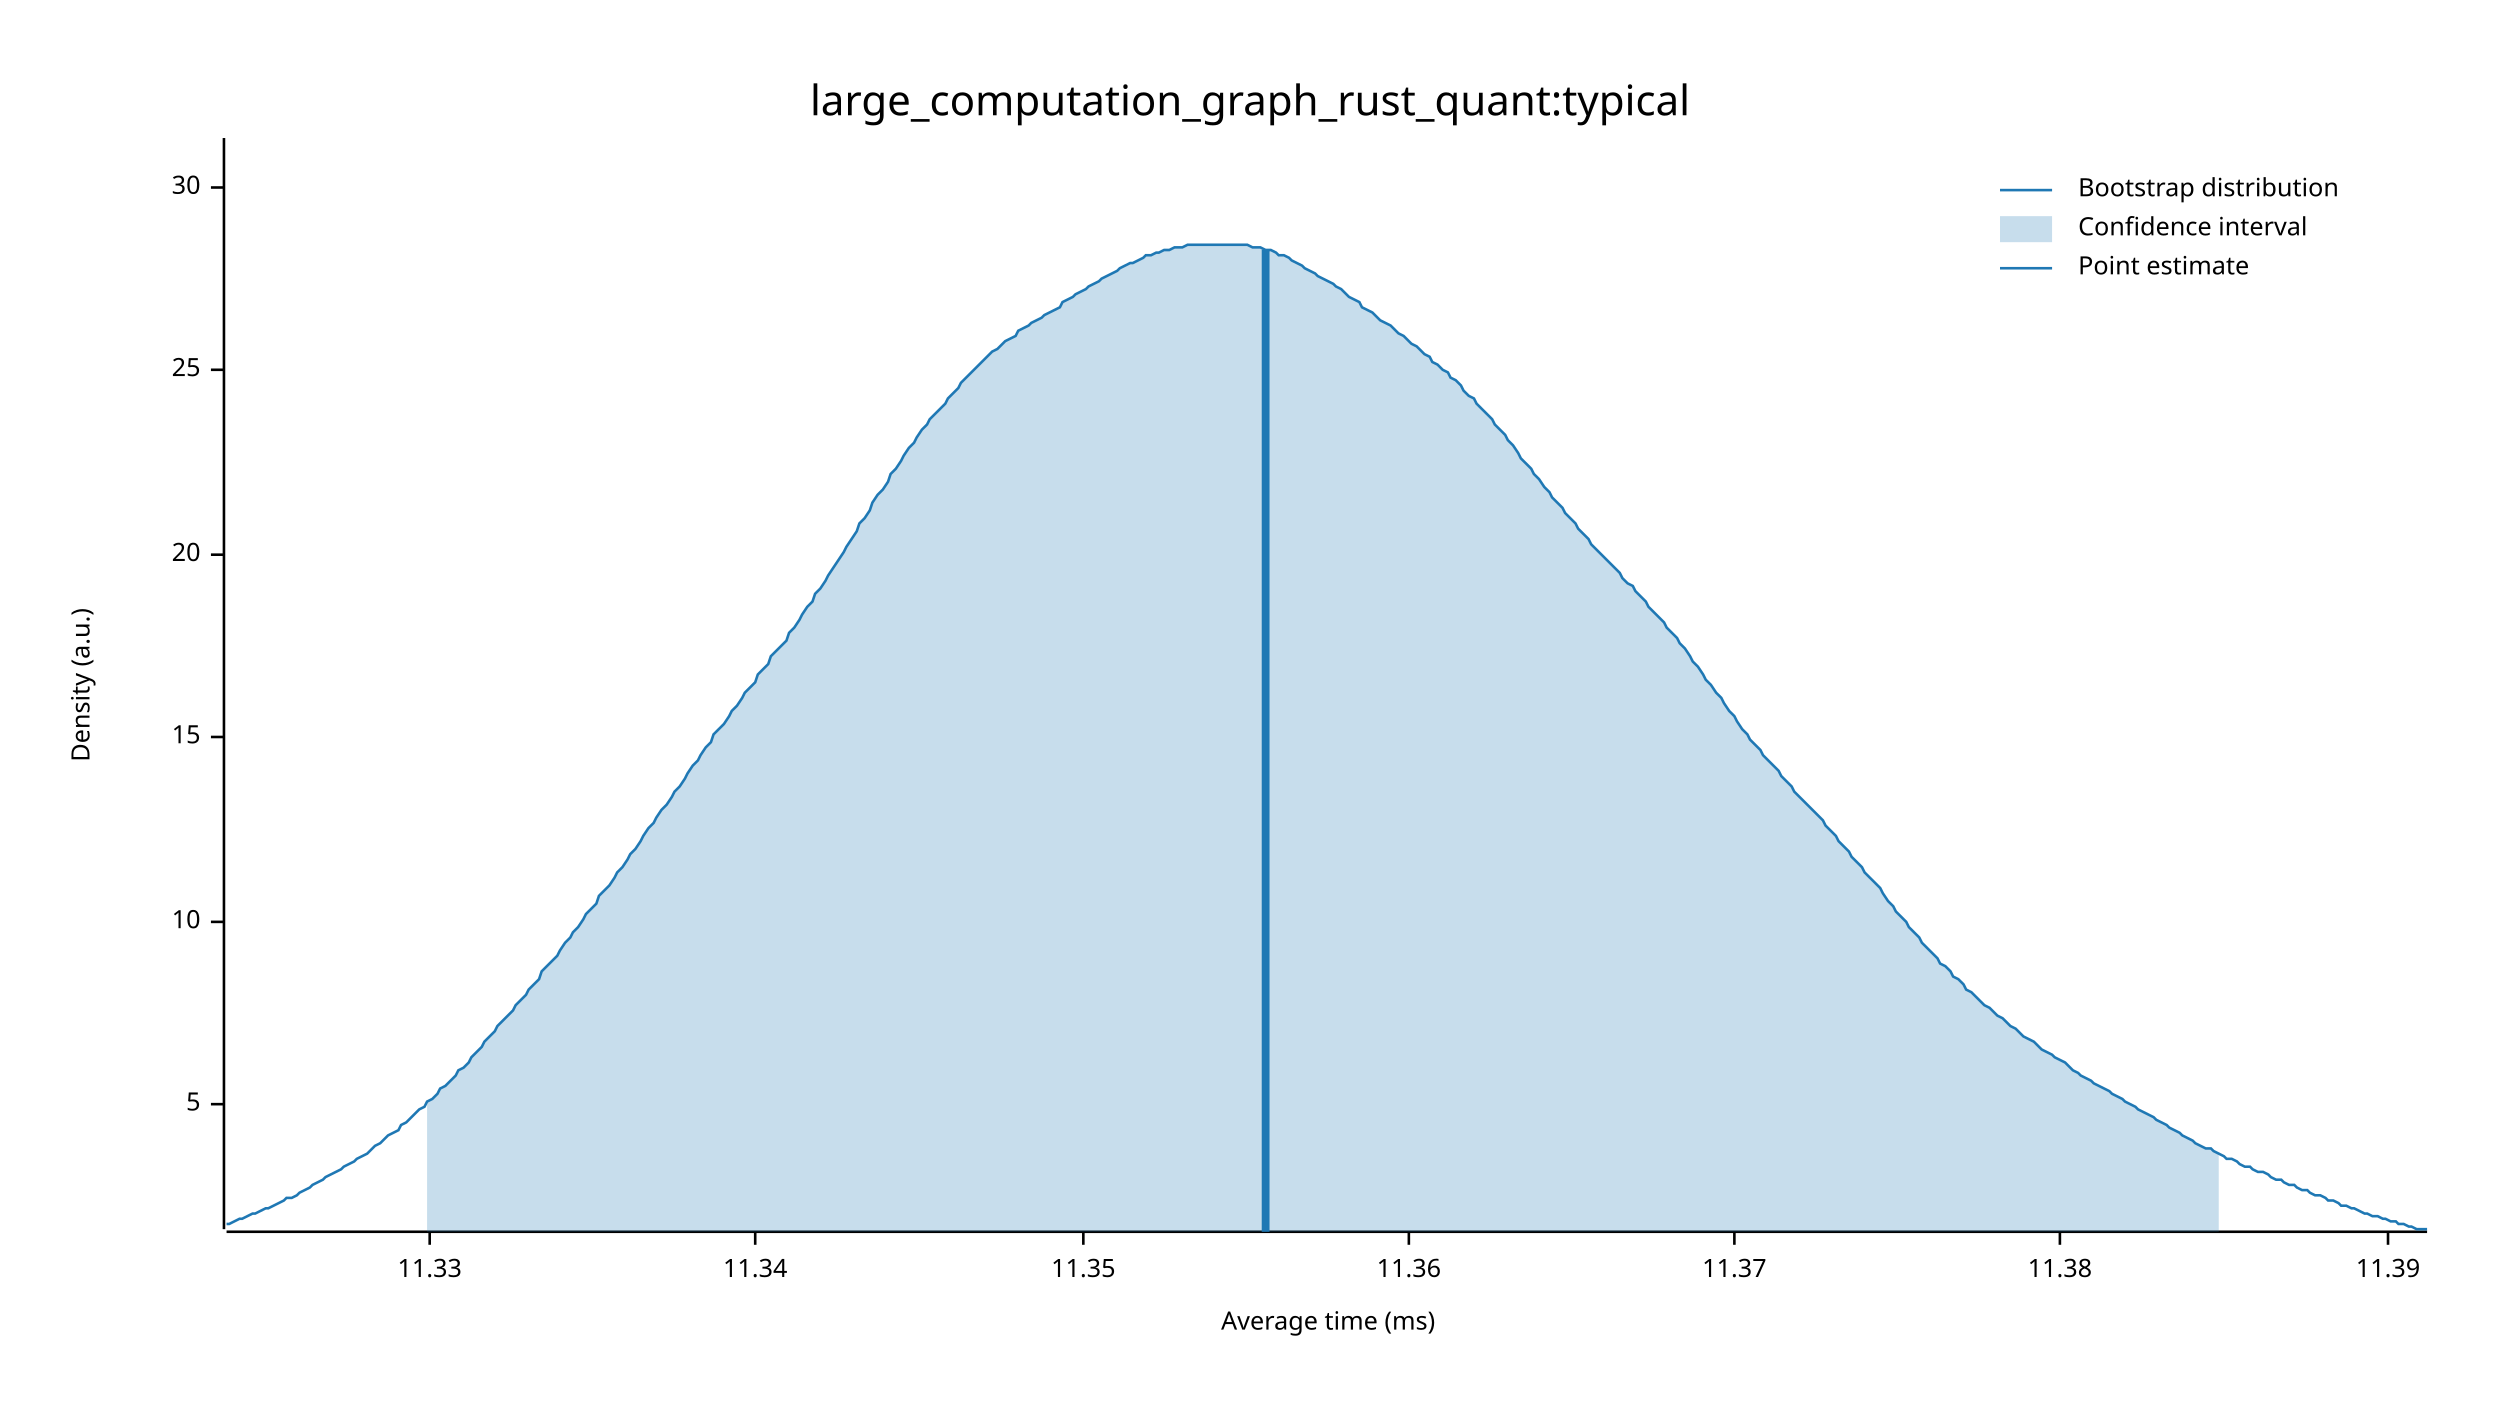
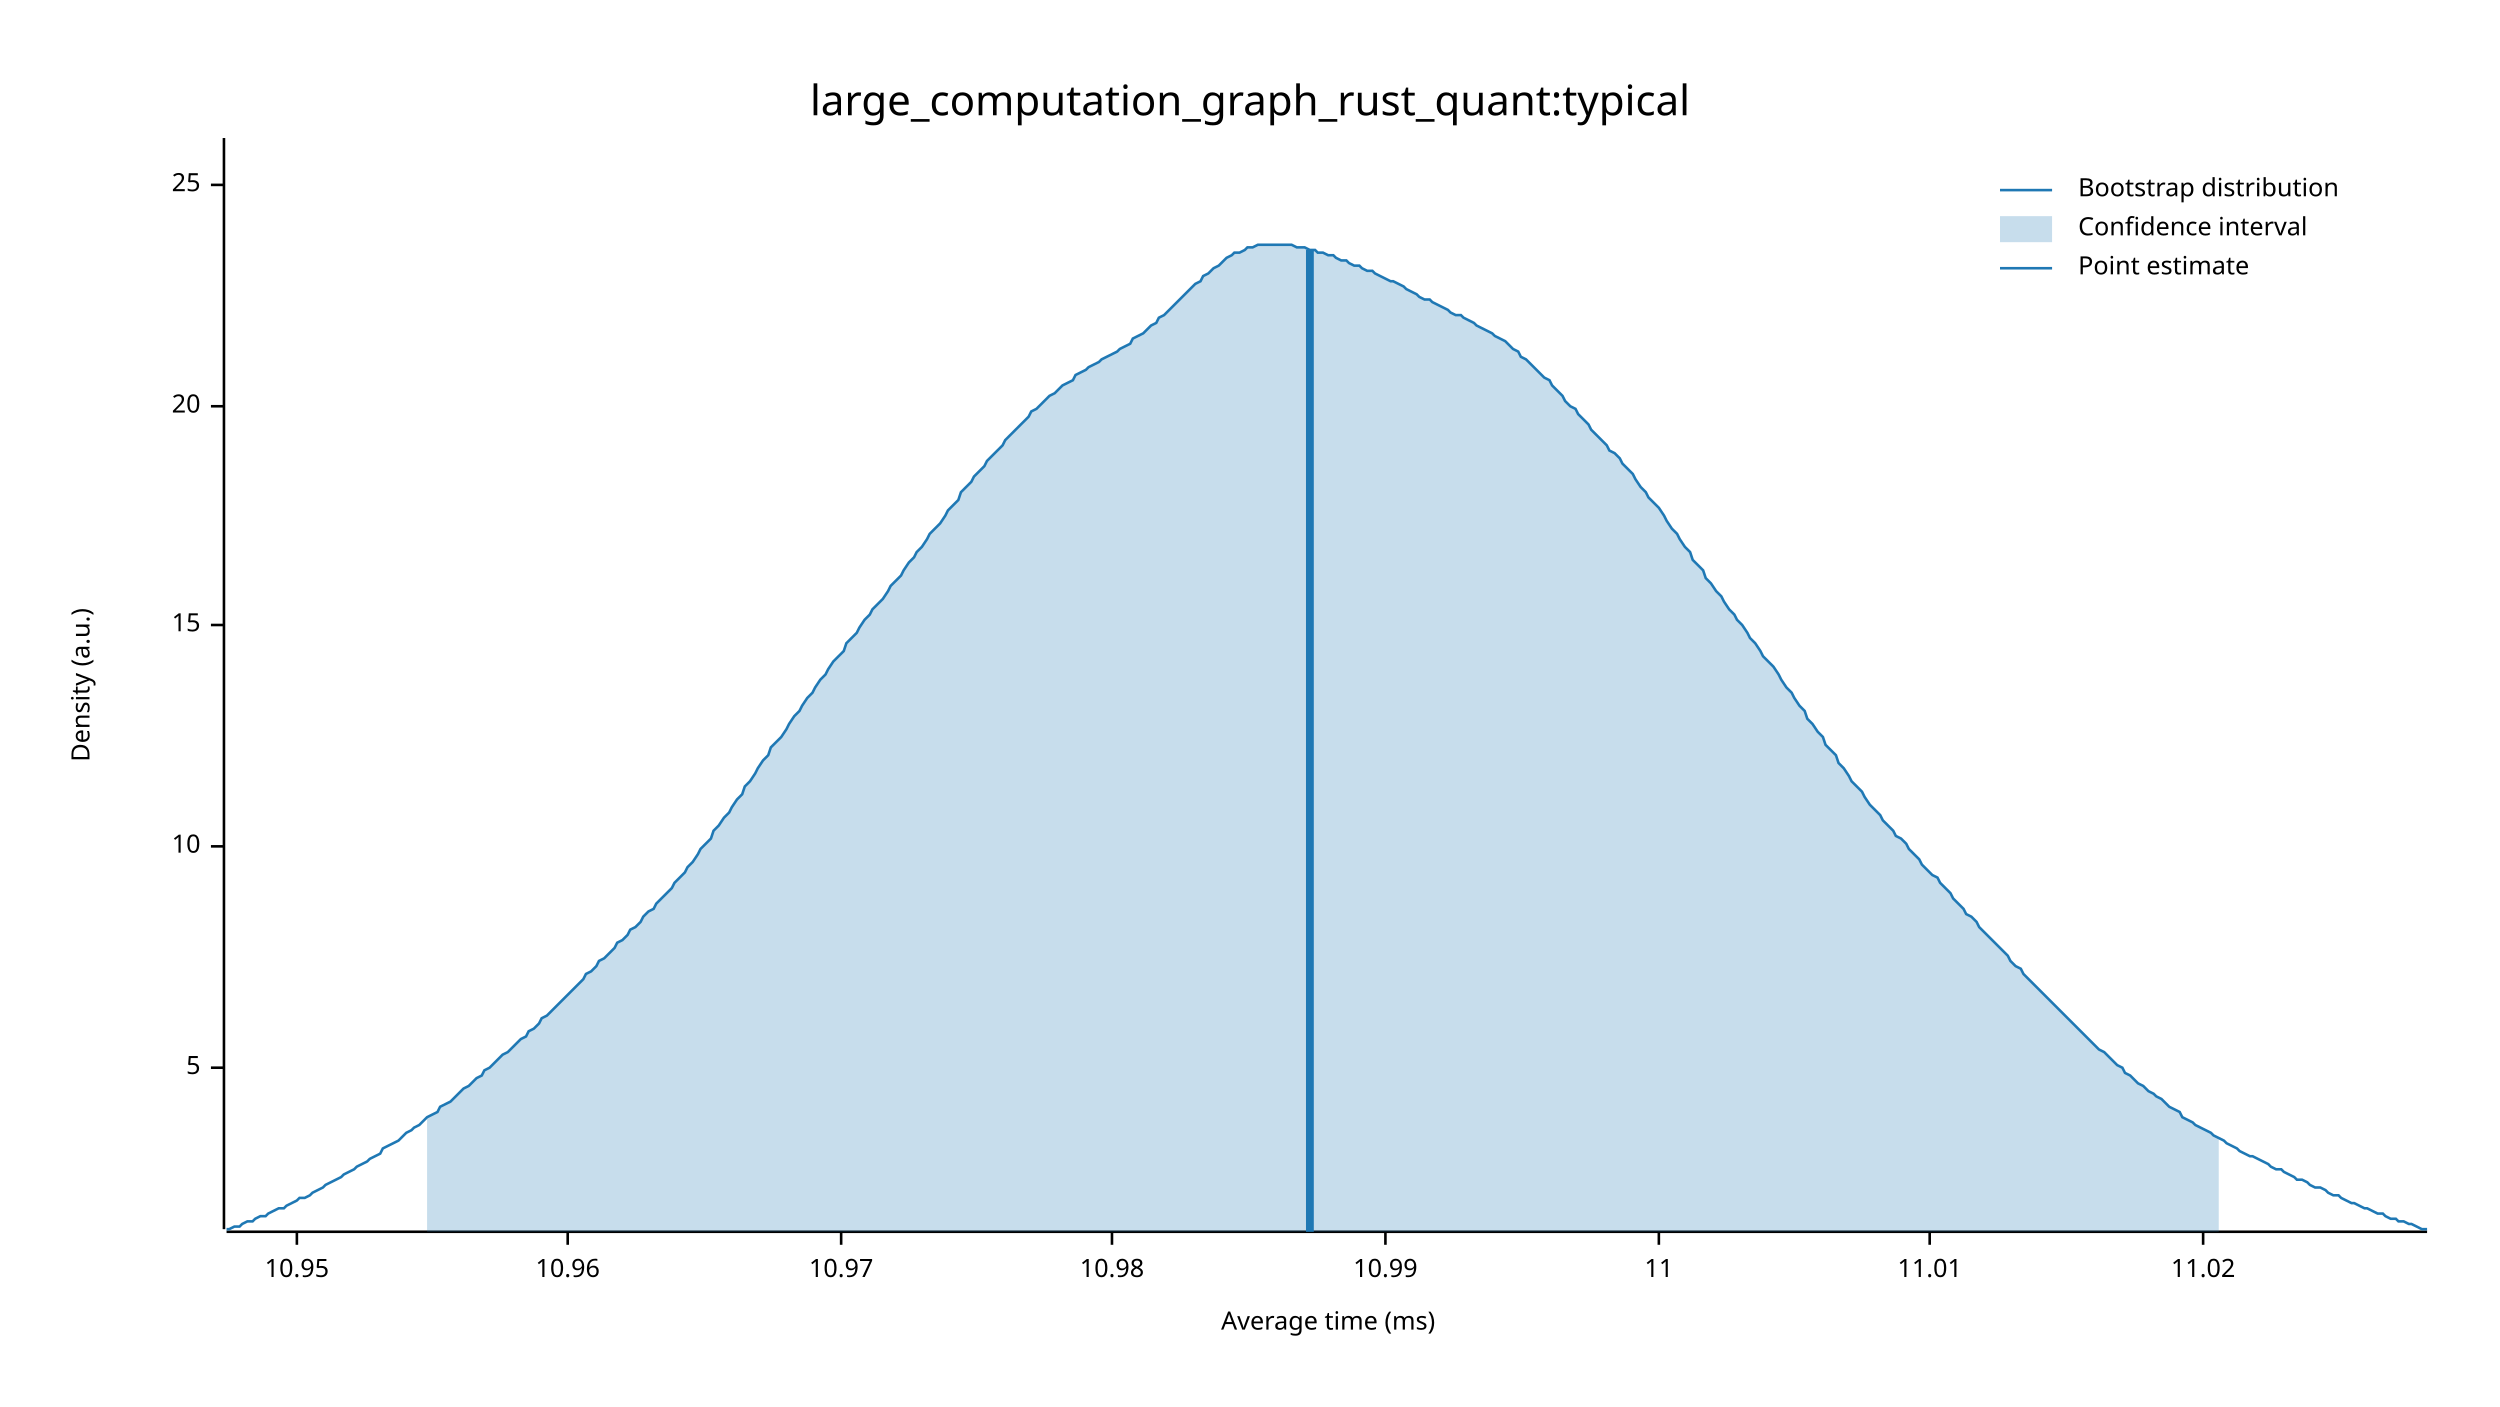
<svg xmlns="http://www.w3.org/2000/svg" width="960" height="540" viewBox="0 0 960 540">
  <text x="480" y="32" dy="0.76em" text-anchor="middle" font-family="sans-serif" font-size="16.129" opacity="1" fill="#000000">
large_computation_graph_rust_quant:typical
</text>
  <text x="27" y="263" dy="0.76em" text-anchor="middle" font-family="sans-serif" font-size="9.677" opacity="1" fill="#000000" transform="rotate(270, 27, 263)">
Density (a.u.)
</text>
  <text x="510" y="513" dy="-0.5ex" text-anchor="middle" font-family="sans-serif" font-size="9.677" opacity="1" fill="#000000">
Average time (ms)
</text>
  <polyline fill="none" opacity="1" stroke="#000000" stroke-width="1" points="86,53 86,472 " />
-   <text x="77" y="424" dy="0.5ex" text-anchor="end" font-family="sans-serif" font-size="9.677" opacity="1" fill="#000000">
+   <text x="77" y="410" dy="0.5ex" text-anchor="end" font-family="sans-serif" font-size="9.677" opacity="1" fill="#000000">
5
</text>
-   <polyline fill="none" opacity="1" stroke="#000000" stroke-width="1" points="81,424 86,424 " />
-   <text x="77" y="354" dy="0.5ex" text-anchor="end" font-family="sans-serif" font-size="9.677" opacity="1" fill="#000000">
+   <polyline fill="none" opacity="1" stroke="#000000" stroke-width="1" points="81,410 86,410 " />
+   <text x="77" y="325" dy="0.5ex" text-anchor="end" font-family="sans-serif" font-size="9.677" opacity="1" fill="#000000">
10
</text>
-   <polyline fill="none" opacity="1" stroke="#000000" stroke-width="1" points="81,354 86,354 " />
-   <text x="77" y="283" dy="0.5ex" text-anchor="end" font-family="sans-serif" font-size="9.677" opacity="1" fill="#000000">
+   <polyline fill="none" opacity="1" stroke="#000000" stroke-width="1" points="81,325 86,325 " />
+   <text x="77" y="240" dy="0.5ex" text-anchor="end" font-family="sans-serif" font-size="9.677" opacity="1" fill="#000000">
15
</text>
-   <polyline fill="none" opacity="1" stroke="#000000" stroke-width="1" points="81,283 86,283 " />
-   <text x="77" y="213" dy="0.5ex" text-anchor="end" font-family="sans-serif" font-size="9.677" opacity="1" fill="#000000">
+   <polyline fill="none" opacity="1" stroke="#000000" stroke-width="1" points="81,240 86,240 " />
+   <text x="77" y="156" dy="0.5ex" text-anchor="end" font-family="sans-serif" font-size="9.677" opacity="1" fill="#000000">
20
</text>
-   <polyline fill="none" opacity="1" stroke="#000000" stroke-width="1" points="81,213 86,213 " />
-   <text x="77" y="142" dy="0.5ex" text-anchor="end" font-family="sans-serif" font-size="9.677" opacity="1" fill="#000000">
+   <polyline fill="none" opacity="1" stroke="#000000" stroke-width="1" points="81,156 86,156 " />
+   <text x="77" y="71" dy="0.5ex" text-anchor="end" font-family="sans-serif" font-size="9.677" opacity="1" fill="#000000">
25
</text>
-   <polyline fill="none" opacity="1" stroke="#000000" stroke-width="1" points="81,142 86,142 " />
-   <text x="77" y="72" dy="0.5ex" text-anchor="end" font-family="sans-serif" font-size="9.677" opacity="1" fill="#000000">
- 30
+   <polyline fill="none" opacity="1" stroke="#000000" stroke-width="1" points="81,71 86,71 " />
+   <polyline fill="none" opacity="1" stroke="#000000" stroke-width="1" points="87,473 932,473 " />
+   <text x="114" y="483" dy="0.76em" text-anchor="middle" font-family="sans-serif" font-size="9.677" opacity="1" fill="#000000">
+ 10.95
</text>
-   <polyline fill="none" opacity="1" stroke="#000000" stroke-width="1" points="81,72 86,72 " />
-   <polyline fill="none" opacity="1" stroke="#000000" stroke-width="1" points="87,473 932,473 " />
-   <text x="165" y="483" dy="0.76em" text-anchor="middle" font-family="sans-serif" font-size="9.677" opacity="1" fill="#000000">
- 11.33
+   <polyline fill="none" opacity="1" stroke="#000000" stroke-width="1" points="114,473 114,478 " />
+   <text x="218" y="483" dy="0.76em" text-anchor="middle" font-family="sans-serif" font-size="9.677" opacity="1" fill="#000000">
+ 10.96
</text>
-   <polyline fill="none" opacity="1" stroke="#000000" stroke-width="1" points="165,473 165,478 " />
-   <text x="290" y="483" dy="0.76em" text-anchor="middle" font-family="sans-serif" font-size="9.677" opacity="1" fill="#000000">
- 11.34
+   <polyline fill="none" opacity="1" stroke="#000000" stroke-width="1" points="218,473 218,478 " />
+   <text x="323" y="483" dy="0.76em" text-anchor="middle" font-family="sans-serif" font-size="9.677" opacity="1" fill="#000000">
+ 10.97
</text>
-   <polyline fill="none" opacity="1" stroke="#000000" stroke-width="1" points="290,473 290,478 " />
-   <text x="416" y="483" dy="0.76em" text-anchor="middle" font-family="sans-serif" font-size="9.677" opacity="1" fill="#000000">
- 11.35
+   <polyline fill="none" opacity="1" stroke="#000000" stroke-width="1" points="323,473 323,478 " />
+   <text x="427" y="483" dy="0.76em" text-anchor="middle" font-family="sans-serif" font-size="9.677" opacity="1" fill="#000000">
+ 10.98
</text>
-   <polyline fill="none" opacity="1" stroke="#000000" stroke-width="1" points="416,473 416,478 " />
-   <text x="541" y="483" dy="0.76em" text-anchor="middle" font-family="sans-serif" font-size="9.677" opacity="1" fill="#000000">
- 11.36
+   <polyline fill="none" opacity="1" stroke="#000000" stroke-width="1" points="427,473 427,478 " />
+   <text x="532" y="483" dy="0.76em" text-anchor="middle" font-family="sans-serif" font-size="9.677" opacity="1" fill="#000000">
+ 10.99
</text>
-   <polyline fill="none" opacity="1" stroke="#000000" stroke-width="1" points="541,473 541,478 " />
-   <text x="666" y="483" dy="0.76em" text-anchor="middle" font-family="sans-serif" font-size="9.677" opacity="1" fill="#000000">
- 11.37
+   <polyline fill="none" opacity="1" stroke="#000000" stroke-width="1" points="532,473 532,478 " />
+   <text x="637" y="483" dy="0.76em" text-anchor="middle" font-family="sans-serif" font-size="9.677" opacity="1" fill="#000000">
+ 11
</text>
-   <polyline fill="none" opacity="1" stroke="#000000" stroke-width="1" points="666,473 666,478 " />
-   <text x="791" y="483" dy="0.76em" text-anchor="middle" font-family="sans-serif" font-size="9.677" opacity="1" fill="#000000">
- 11.38
+   <polyline fill="none" opacity="1" stroke="#000000" stroke-width="1" points="637,473 637,478 " />
+   <text x="741" y="483" dy="0.76em" text-anchor="middle" font-family="sans-serif" font-size="9.677" opacity="1" fill="#000000">
+ 11.01
</text>
-   <polyline fill="none" opacity="1" stroke="#000000" stroke-width="1" points="791,473 791,478 " />
-   <text x="917" y="483" dy="0.76em" text-anchor="middle" font-family="sans-serif" font-size="9.677" opacity="1" fill="#000000">
- 11.39
+   <polyline fill="none" opacity="1" stroke="#000000" stroke-width="1" points="741,473 741,478 " />
+   <text x="846" y="483" dy="0.76em" text-anchor="middle" font-family="sans-serif" font-size="9.677" opacity="1" fill="#000000">
+ 11.02
</text>
-   <polyline fill="none" opacity="1" stroke="#000000" stroke-width="1" points="917,473 917,478 " />
-   <polyline fill="none" opacity="1" stroke="#1F78B4" stroke-width="1" points="87,470 88,470 90,469 92,468 93,468 95,467 97,466 98,466 100,465 102,464 103,464 105,463 107,462 109,461 110,460 112,460 114,459 115,458 117,457 119,456 120,455 122,454 124,453 125,452 127,451 129,450 131,449 132,448 134,447 136,446 137,445 139,444 141,443 142,442 144,440 146,439 147,438 149,436 151,435 153,434 154,432 156,431 158,429 159,428 161,426 163,425 164,423 166,422 168,420 169,418 171,417 173,415 175,413 176,411 178,410 180,408 181,406 183,404 185,402 186,400 188,398 190,396 191,394 193,392 195,390 197,388 198,386 200,384 202,382 203,380 205,378 207,376 208,373 210,371 212,369 214,367 215,365 217,362 219,360 220,358 222,356 224,353 225,351 227,349 229,347 230,344 232,342 234,340 236,337 237,335 239,333 241,330 242,328 244,326 246,323 247,321 249,318 251,316 252,314 254,311 256,309 258,306 259,304 261,302 263,299 264,297 266,294 268,292 269,290 271,287 273,285 274,282 276,280 278,278 280,275 281,273 283,271 285,268 286,266 288,264 290,262 291,259 293,257 295,255 296,252 298,250 300,248 302,246 303,243 305,241 307,238 308,236 310,233 312,231 313,228 315,226 317,223 318,221 320,218 322,215 324,212 325,210 327,207 329,204 330,201 332,199 334,196 335,193 337,190 339,188 341,185 342,182 344,180 346,177 347,175 349,172 351,170 352,168 354,165 356,163 357,161 359,159 361,157 363,155 364,153 366,151 368,149 369,147 371,145 373,143 374,142 376,140 378,138 379,137 381,135 383,134 385,132 386,131 388,130 390,129 391,127 393,126 395,125 396,124 398,123 400,122 401,121 403,120 405,119 407,118 408,116 410,115 412,114 413,113 415,112 417,111 418,110 420,109 422,108 423,107 425,106 427,105 429,104 430,103 432,102 434,101 435,101 437,100 439,99 440,98 442,98 444,97 445,97 447,96 449,96 451,95 452,95 454,95 456,94 457,94 459,94 461,94 462,94 464,94 466,94 468,94 469,94 471,94 473,94 474,94 476,94 478,94 479,94 481,95 483,95 484,95 486,96 488,96 490,97 491,98 493,98 495,99 496,100 498,101 500,102 501,103 503,104 505,105 506,106 508,107 510,108 512,109 513,110 515,111 517,113 518,114 520,115 522,116 523,118 525,119 527,120 528,121 530,123 532,124 534,125 535,126 537,128 539,129 540,130 542,132 544,133 545,134 547,136 549,137 550,139 552,140 554,142 556,143 557,145 559,146 561,148 562,150 564,152 566,153 567,155 569,157 571,159 573,161 574,163 576,165 578,167 579,169 581,171 583,174 584,176 586,178 588,180 589,182 591,184 593,187 595,189 596,191 598,193 600,195 601,197 603,199 605,201 606,203 608,205 610,207 611,209 613,211 615,213 617,215 618,216 620,218 622,220 623,222 625,224 627,225 628,227 630,229 632,231 633,233 635,235 637,237 639,239 640,241 642,243 644,245 645,247 647,249 649,252 650,254 652,256 654,259 655,261 657,263 659,266 661,268 662,270 664,273 666,275 667,277 669,280 671,282 672,284 674,286 676,288 677,290 679,292 681,294 683,296 684,298 686,300 688,302 689,304 691,306 693,308 694,309 696,311 698,313 700,315 701,317 703,319 705,321 706,323 708,325 710,327 711,329 713,331 715,333 716,335 718,337 720,339 722,341 723,343 725,346 727,348 728,350 730,352 732,354 733,356 735,358 737,360 738,362 740,364 742,366 744,368 745,370 747,371 749,373 750,375 752,376 754,378 755,380 757,381 759,383 760,384 762,386 764,387 766,389 767,390 769,391 771,393 772,394 774,395 776,397 777,398 779,399 781,400 782,401 784,403 786,404 788,405 789,406 791,407 793,408 794,409 796,411 798,412 799,413 801,414 803,415 804,416 806,417 808,418 810,419 811,420 813,421 815,422 816,423 818,424 820,425 821,426 823,427 825,428 827,429 828,430 830,431 832,432 833,433 835,434 837,435 838,436 840,437 842,438 843,439 845,440 847,441 849,441 850,442 852,443 854,444 855,445 857,445 859,446 860,447 862,448 864,448 865,449 867,450 869,450 871,451 872,452 874,453 876,453 877,454 879,455 881,455 882,456 884,457 886,457 887,458 889,459 891,459 893,460 894,461 896,461 898,462 899,463 901,463 903,464 904,464 906,465 908,466 909,466 911,467 913,467 915,468 916,468 918,469 920,469 921,470 923,470 925,471 926,471 928,472 930,472 932,472 " />
-   <polygon opacity="0.25" fill="#1F78B4" points="164,423 166,422 168,420 169,418 171,417 173,415 175,413 176,411 178,410 180,408 181,406 183,404 185,402 186,400 188,398 190,396 191,394 193,392 195,390 197,388 198,386 200,384 202,382 203,380 205,378 207,376 208,373 210,371 212,369 214,367 215,365 217,362 219,360 220,358 222,356 224,353 225,351 227,349 229,347 230,344 232,342 234,340 236,337 237,335 239,333 241,330 242,328 244,326 246,323 247,321 249,318 251,316 252,314 254,311 256,309 258,306 259,304 261,302 263,299 264,297 266,294 268,292 269,290 271,287 273,285 274,282 276,280 278,278 280,275 281,273 283,271 285,268 286,266 288,264 290,262 291,259 293,257 295,255 296,252 298,250 300,248 302,246 303,243 305,241 307,238 308,236 310,233 312,231 313,228 315,226 317,223 318,221 320,218 322,215 324,212 325,210 327,207 329,204 330,201 332,199 334,196 335,193 337,190 339,188 341,185 342,182 344,180 346,177 347,175 349,172 351,170 352,168 354,165 356,163 357,161 359,159 361,157 363,155 364,153 366,151 368,149 369,147 371,145 373,143 374,142 376,140 378,138 379,137 381,135 383,134 385,132 386,131 388,130 390,129 391,127 393,126 395,125 396,124 398,123 400,122 401,121 403,120 405,119 407,118 408,116 410,115 412,114 413,113 415,112 417,111 418,110 420,109 422,108 423,107 425,106 427,105 429,104 430,103 432,102 434,101 435,101 437,100 439,99 440,98 442,98 444,97 445,97 447,96 449,96 451,95 452,95 454,95 456,94 457,94 459,94 461,94 462,94 464,94 466,94 468,94 469,94 471,94 473,94 474,94 476,94 478,94 479,94 481,95 483,95 484,95 486,96 488,96 490,97 491,98 493,98 495,99 496,100 498,101 500,102 501,103 503,104 505,105 506,106 508,107 510,108 512,109 513,110 515,111 517,113 518,114 520,115 522,116 523,118 525,119 527,120 528,121 530,123 532,124 534,125 535,126 537,128 539,129 540,130 542,132 544,133 545,134 547,136 549,137 550,139 552,140 554,142 556,143 557,145 559,146 561,148 562,150 564,152 566,153 567,155 569,157 571,159 573,161 574,163 576,165 578,167 579,169 581,171 583,174 584,176 586,178 588,180 589,182 591,184 593,187 595,189 596,191 598,193 600,195 601,197 603,199 605,201 606,203 608,205 610,207 611,209 613,211 615,213 617,215 618,216 620,218 622,220 623,222 625,224 627,225 628,227 630,229 632,231 633,233 635,235 637,237 639,239 640,241 642,243 644,245 645,247 647,249 649,252 650,254 652,256 654,259 655,261 657,263 659,266 661,268 662,270 664,273 666,275 667,277 669,280 671,282 672,284 674,286 676,288 677,290 679,292 681,294 683,296 684,298 686,300 688,302 689,304 691,306 693,308 694,309 696,311 698,313 700,315 701,317 703,319 705,321 706,323 708,325 710,327 711,329 713,331 715,333 716,335 718,337 720,339 722,341 723,343 725,346 727,348 728,350 730,352 732,354 733,356 735,358 737,360 738,362 740,364 742,366 744,368 745,370 747,371 749,373 750,375 752,376 754,378 755,380 757,381 759,383 760,384 762,386 764,387 766,389 767,390 769,391 771,393 772,394 774,395 776,397 777,398 779,399 781,400 782,401 784,403 786,404 788,405 789,406 791,407 793,408 794,409 796,411 798,412 799,413 801,414 803,415 804,416 806,417 808,418 810,419 811,420 813,421 815,422 816,423 818,424 820,425 821,426 823,427 825,428 827,429 828,430 830,431 832,432 833,433 835,434 837,435 838,436 840,437 842,438 843,439 845,440 847,441 849,441 850,442 852,443 852,473 164,473 " />
-   <polyline fill="none" opacity="1" stroke="#1F78B4" stroke-width="3" points="486,473 486,96 " />
+   <polyline fill="none" opacity="1" stroke="#000000" stroke-width="1" points="846,473 846,478 " />
+   <polyline fill="none" opacity="1" stroke="#1F78B4" stroke-width="1" points="87,472 88,472 90,471 92,471 93,470 95,469 97,469 98,468 100,467 102,467 103,466 105,465 107,464 109,464 110,463 112,462 114,461 115,460 117,460 119,459 120,458 122,457 124,456 125,455 127,454 129,453 131,452 132,451 134,450 136,449 137,448 139,447 141,446 142,445 144,444 146,443 147,441 149,440 151,439 153,438 154,437 156,435 158,434 159,433 161,432 163,430 164,429 166,428 168,427 169,425 171,424 173,423 175,421 176,420 178,418 180,417 181,416 183,414 185,413 186,411 188,410 190,408 191,407 193,405 195,404 197,402 198,401 200,399 202,398 203,396 205,395 207,393 208,391 210,390 212,388 214,386 215,385 217,383 219,381 220,380 222,378 224,376 225,374 227,373 229,371 230,369 232,368 234,366 236,364 237,362 239,361 241,359 242,357 244,356 246,354 247,352 249,350 251,349 252,347 254,345 256,343 258,341 259,339 261,337 263,335 264,333 266,331 268,328 269,326 271,324 273,322 274,319 276,317 278,314 280,312 281,310 283,307 285,305 286,302 288,300 290,297 291,295 293,292 295,290 296,287 298,285 300,283 302,280 303,278 305,275 307,273 308,271 310,268 312,266 313,264 315,261 317,259 318,257 320,254 322,252 324,250 325,247 327,245 329,243 330,241 332,238 334,236 335,234 337,232 339,230 341,227 342,225 344,223 346,221 347,219 349,216 351,214 352,212 354,210 356,207 357,205 359,203 361,201 363,198 364,196 366,194 368,192 369,189 371,187 373,185 374,183 376,181 378,179 379,177 381,175 383,173 385,171 386,169 388,167 390,165 391,164 393,162 395,160 396,158 398,157 400,155 401,154 403,152 405,151 407,149 408,148 410,147 412,146 413,144 415,143 417,142 418,141 420,140 422,139 423,138 425,137 427,136 429,135 430,134 432,133 434,132 435,130 437,129 439,128 440,127 442,125 444,124 445,122 447,121 449,119 451,117 452,116 454,114 456,112 457,111 459,109 461,108 462,106 464,105 466,103 468,102 469,101 471,99 473,98 474,97 476,97 478,96 479,95 481,95 483,94 484,94 486,94 488,94 490,94 491,94 493,94 495,94 496,94 498,95 500,95 501,95 503,96 505,96 506,97 508,97 510,98 512,98 513,99 515,100 517,100 518,101 520,102 522,102 523,103 525,104 527,104 528,105 530,106 532,107 534,108 535,108 537,109 539,110 540,111 542,112 544,113 545,114 547,115 549,115 550,116 552,117 554,118 556,119 557,120 559,121 561,121 562,122 564,123 566,124 567,125 569,126 571,127 573,128 574,129 576,130 578,131 579,132 581,134 583,135 584,137 586,138 588,140 589,141 591,143 593,145 595,146 596,148 598,150 600,152 601,154 603,156 605,157 606,159 608,161 610,163 611,165 613,167 615,169 617,171 618,173 620,174 622,176 623,178 625,180 627,182 628,184 630,187 632,189 633,191 635,193 637,195 639,198 640,200 642,203 644,205 645,207 647,210 649,212 650,215 652,217 654,219 655,222 657,224 659,227 661,229 662,231 664,234 666,236 667,238 669,240 671,243 672,245 674,247 676,250 677,252 679,254 681,256 683,259 684,261 686,264 688,266 689,268 691,271 693,273 694,276 696,278 698,281 700,283 701,286 703,288 705,290 706,293 708,295 710,298 711,300 713,302 715,304 716,306 718,309 720,311 722,313 723,315 725,317 727,319 728,321 730,322 732,324 733,326 735,328 737,330 738,332 740,334 742,336 744,337 745,339 747,341 749,343 750,345 752,347 754,349 755,351 757,352 759,354 760,356 762,358 764,360 766,362 767,363 769,365 771,367 772,369 774,371 776,372 777,374 779,376 781,378 782,379 784,381 786,383 788,385 789,386 791,388 793,390 794,391 796,393 798,395 799,396 801,398 803,400 804,401 806,403 808,404 810,406 811,407 813,409 815,410 816,412 818,413 820,415 821,416 823,417 825,419 827,420 828,421 830,422 832,424 833,425 835,426 837,427 838,429 840,430 842,431 843,432 845,433 847,434 849,435 850,436 852,437 854,438 855,439 857,440 859,441 860,442 862,443 864,444 865,444 867,445 869,446 871,447 872,448 874,449 876,449 877,450 879,451 881,452 882,453 884,453 886,454 887,455 889,456 891,456 893,457 894,458 896,459 898,459 899,460 901,461 903,462 904,462 906,463 908,464 909,464 911,465 913,466 915,466 916,467 918,468 920,468 921,469 923,469 925,470 926,470 928,471 930,472 932,472 " />
+   <polygon opacity="0.25" fill="#1F78B4" points="164,429 166,428 168,427 169,425 171,424 173,423 175,421 176,420 178,418 180,417 181,416 183,414 185,413 186,411 188,410 190,408 191,407 193,405 195,404 197,402 198,401 200,399 202,398 203,396 205,395 207,393 208,391 210,390 212,388 214,386 215,385 217,383 219,381 220,380 222,378 224,376 225,374 227,373 229,371 230,369 232,368 234,366 236,364 237,362 239,361 241,359 242,357 244,356 246,354 247,352 249,350 251,349 252,347 254,345 256,343 258,341 259,339 261,337 263,335 264,333 266,331 268,328 269,326 271,324 273,322 274,319 276,317 278,314 280,312 281,310 283,307 285,305 286,302 288,300 290,297 291,295 293,292 295,290 296,287 298,285 300,283 302,280 303,278 305,275 307,273 308,271 310,268 312,266 313,264 315,261 317,259 318,257 320,254 322,252 324,250 325,247 327,245 329,243 330,241 332,238 334,236 335,234 337,232 339,230 341,227 342,225 344,223 346,221 347,219 349,216 351,214 352,212 354,210 356,207 357,205 359,203 361,201 363,198 364,196 366,194 368,192 369,189 371,187 373,185 374,183 376,181 378,179 379,177 381,175 383,173 385,171 386,169 388,167 390,165 391,164 393,162 395,160 396,158 398,157 400,155 401,154 403,152 405,151 407,149 408,148 410,147 412,146 413,144 415,143 417,142 418,141 420,140 422,139 423,138 425,137 427,136 429,135 430,134 432,133 434,132 435,130 437,129 439,128 440,127 442,125 444,124 445,122 447,121 449,119 451,117 452,116 454,114 456,112 457,111 459,109 461,108 462,106 464,105 466,103 468,102 469,101 471,99 473,98 474,97 476,97 478,96 479,95 481,95 483,94 484,94 486,94 488,94 490,94 491,94 493,94 495,94 496,94 498,95 500,95 501,95 503,96 505,96 506,97 508,97 510,98 512,98 513,99 515,100 517,100 518,101 520,102 522,102 523,103 525,104 527,104 528,105 530,106 532,107 534,108 535,108 537,109 539,110 540,111 542,112 544,113 545,114 547,115 549,115 550,116 552,117 554,118 556,119 557,120 559,121 561,121 562,122 564,123 566,124 567,125 569,126 571,127 573,128 574,129 576,130 578,131 579,132 581,134 583,135 584,137 586,138 588,140 589,141 591,143 593,145 595,146 596,148 598,150 600,152 601,154 603,156 605,157 606,159 608,161 610,163 611,165 613,167 615,169 617,171 618,173 620,174 622,176 623,178 625,180 627,182 628,184 630,187 632,189 633,191 635,193 637,195 639,198 640,200 642,203 644,205 645,207 647,210 649,212 650,215 652,217 654,219 655,222 657,224 659,227 661,229 662,231 664,234 666,236 667,238 669,240 671,243 672,245 674,247 676,250 677,252 679,254 681,256 683,259 684,261 686,264 688,266 689,268 691,271 693,273 694,276 696,278 698,281 700,283 701,286 703,288 705,290 706,293 708,295 710,298 711,300 713,302 715,304 716,306 718,309 720,311 722,313 723,315 725,317 727,319 728,321 730,322 732,324 733,326 735,328 737,330 738,332 740,334 742,336 744,337 745,339 747,341 749,343 750,345 752,347 754,349 755,351 757,352 759,354 760,356 762,358 764,360 766,362 767,363 769,365 771,367 772,369 774,371 776,372 777,374 779,376 781,378 782,379 784,381 786,383 788,385 789,386 791,388 793,390 794,391 796,393 798,395 799,396 801,398 803,400 804,401 806,403 808,404 810,406 811,407 813,409 815,410 816,412 818,413 820,415 821,416 823,417 825,419 827,420 828,421 830,422 832,424 833,425 835,426 837,427 838,429 840,430 842,431 843,432 845,433 847,434 849,435 850,436 852,437 852,473 164,473 " />
+   <polyline fill="none" opacity="1" stroke="#1F78B4" stroke-width="3" points="503,473 503,96 " />
  <text x="798" y="68" dy="0.76em" text-anchor="start" font-family="sans-serif" font-size="9.677" opacity="1" fill="#000000">
Bootstrap distribution
</text>
  <text x="798" y="83" dy="0.76em" text-anchor="start" font-family="sans-serif" font-size="9.677" opacity="1" fill="#000000">
Confidence interval
</text>
  <text x="798" y="98" dy="0.76em" text-anchor="start" font-family="sans-serif" font-size="9.677" opacity="1" fill="#000000">
Point estimate
</text>
  <polyline fill="none" opacity="1" stroke="#1F78B4" stroke-width="1" points="768,73 788,73 " />
  <rect x="768" y="83" width="20" height="10" opacity="0.25" fill="#1F78B4" stroke="none" />
  <polyline fill="none" opacity="1" stroke="#1F78B4" stroke-width="1" points="768,103 788,103 " />
</svg>
